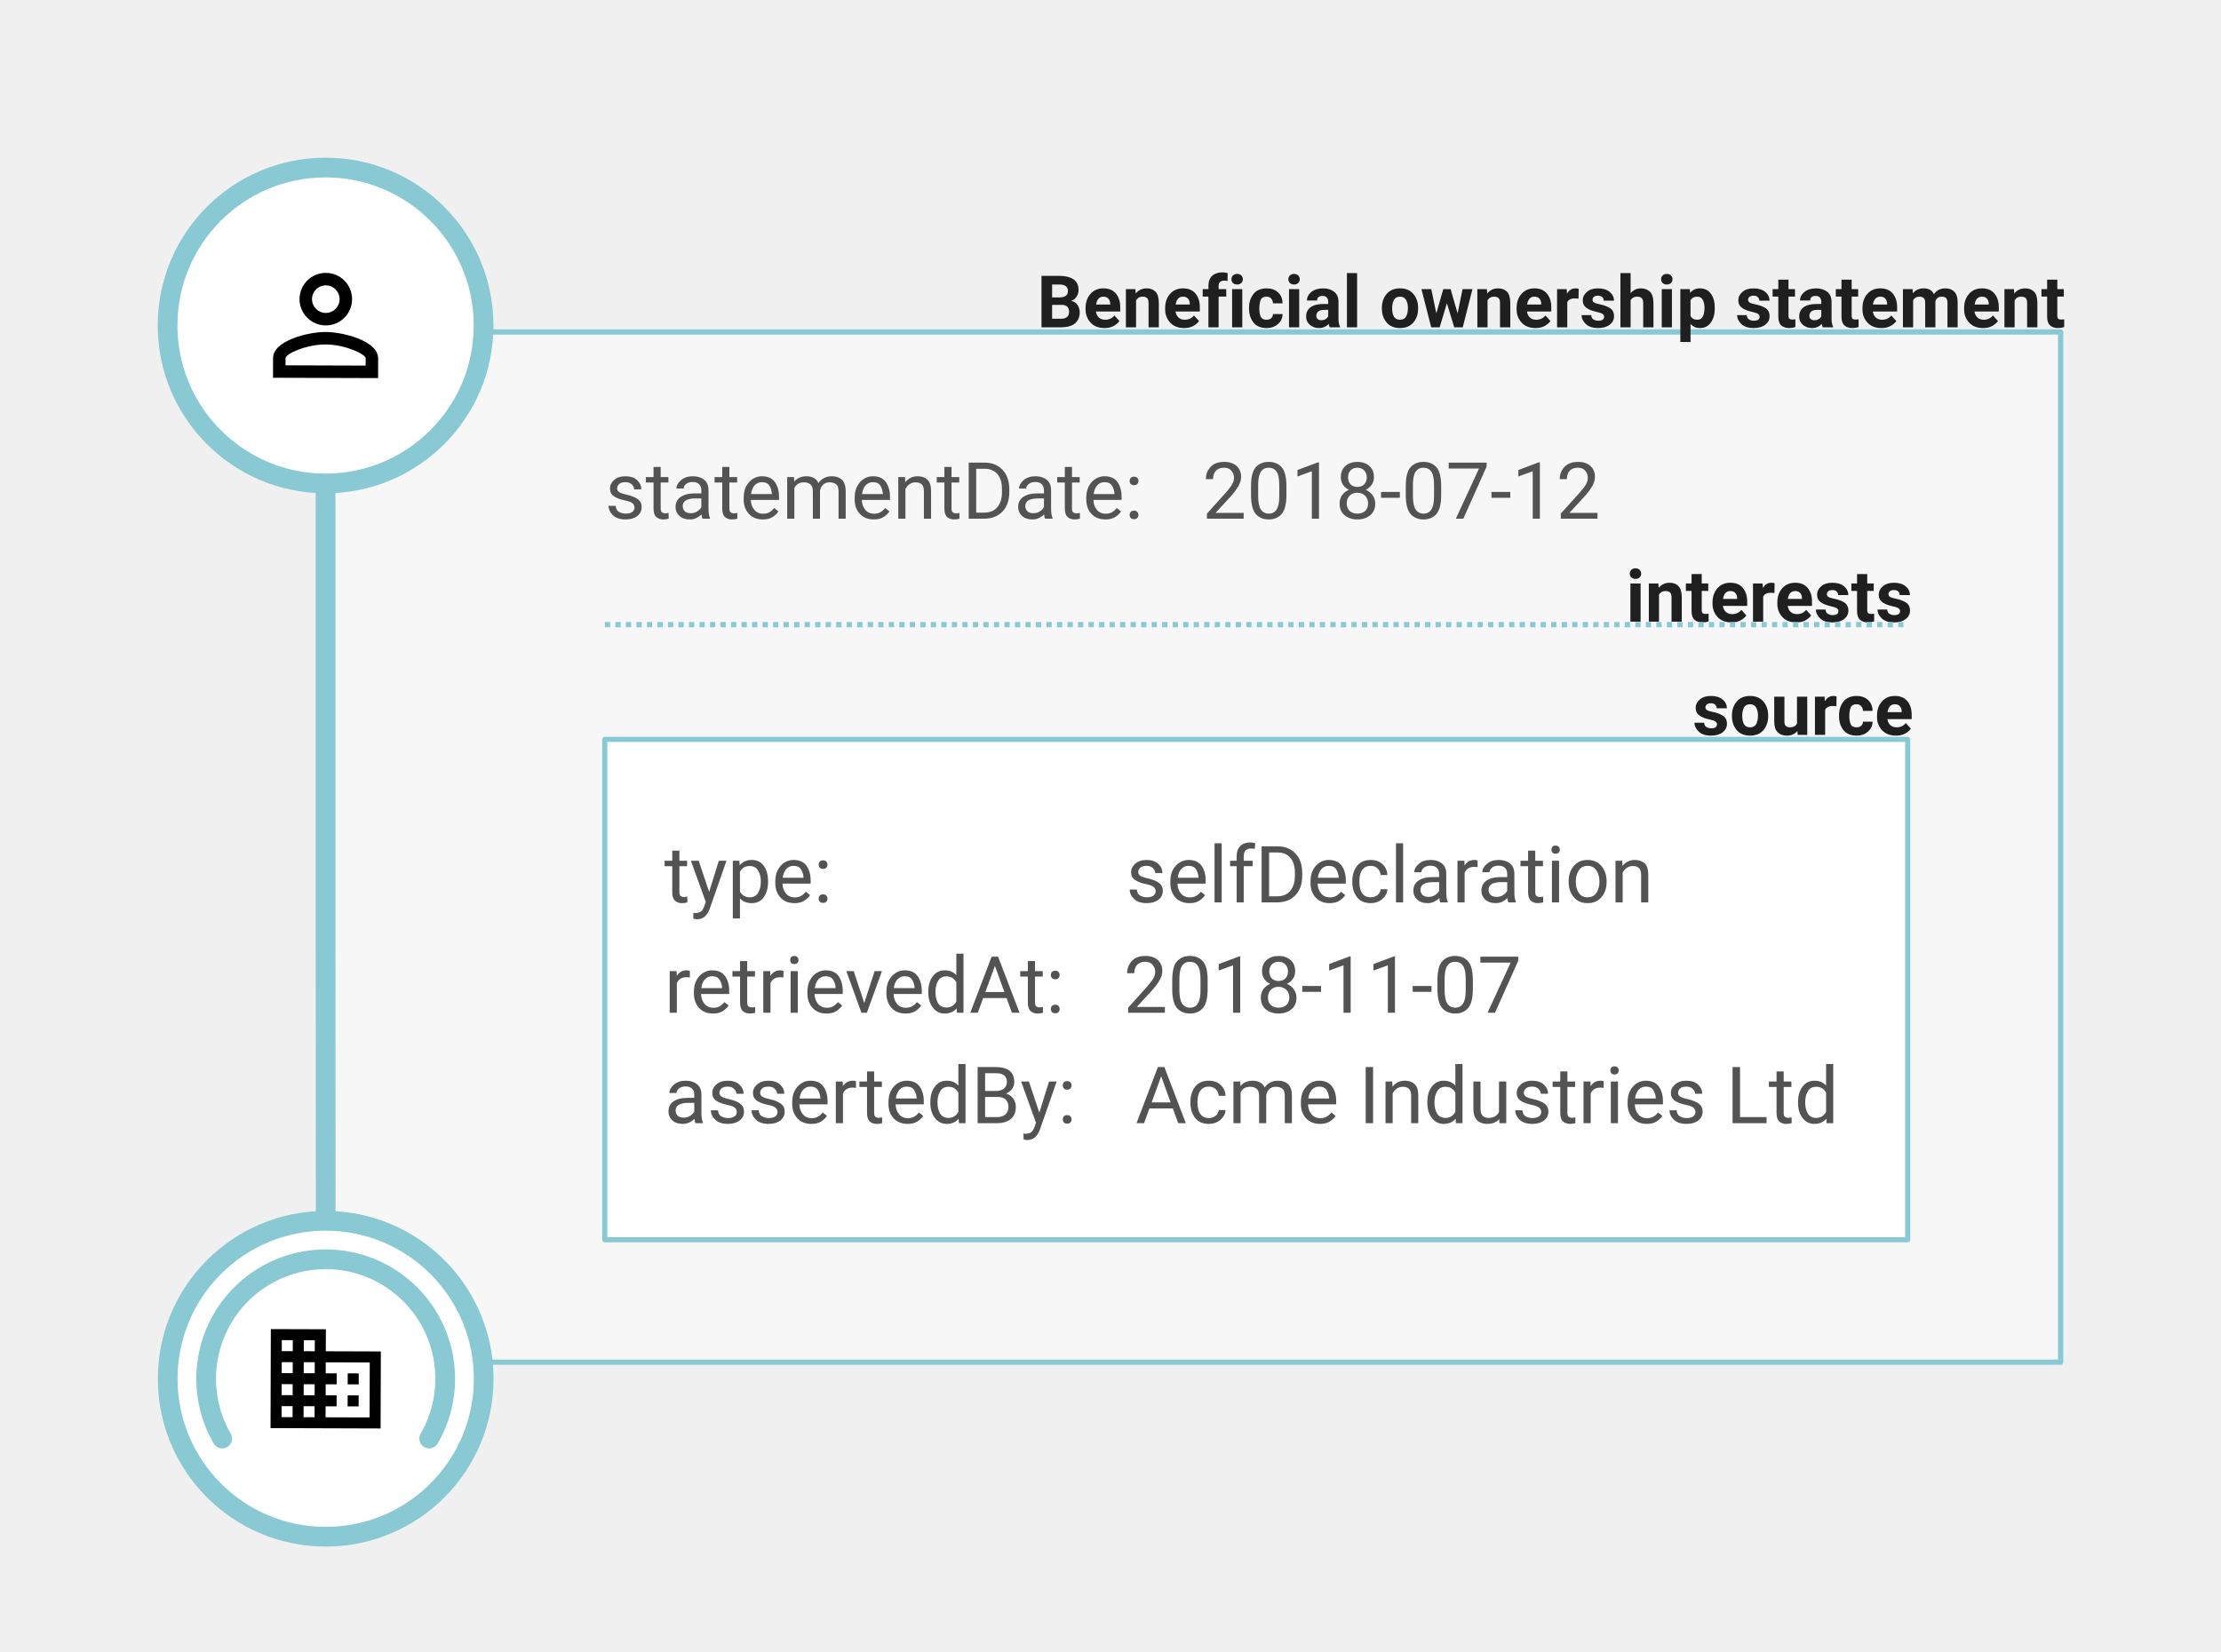
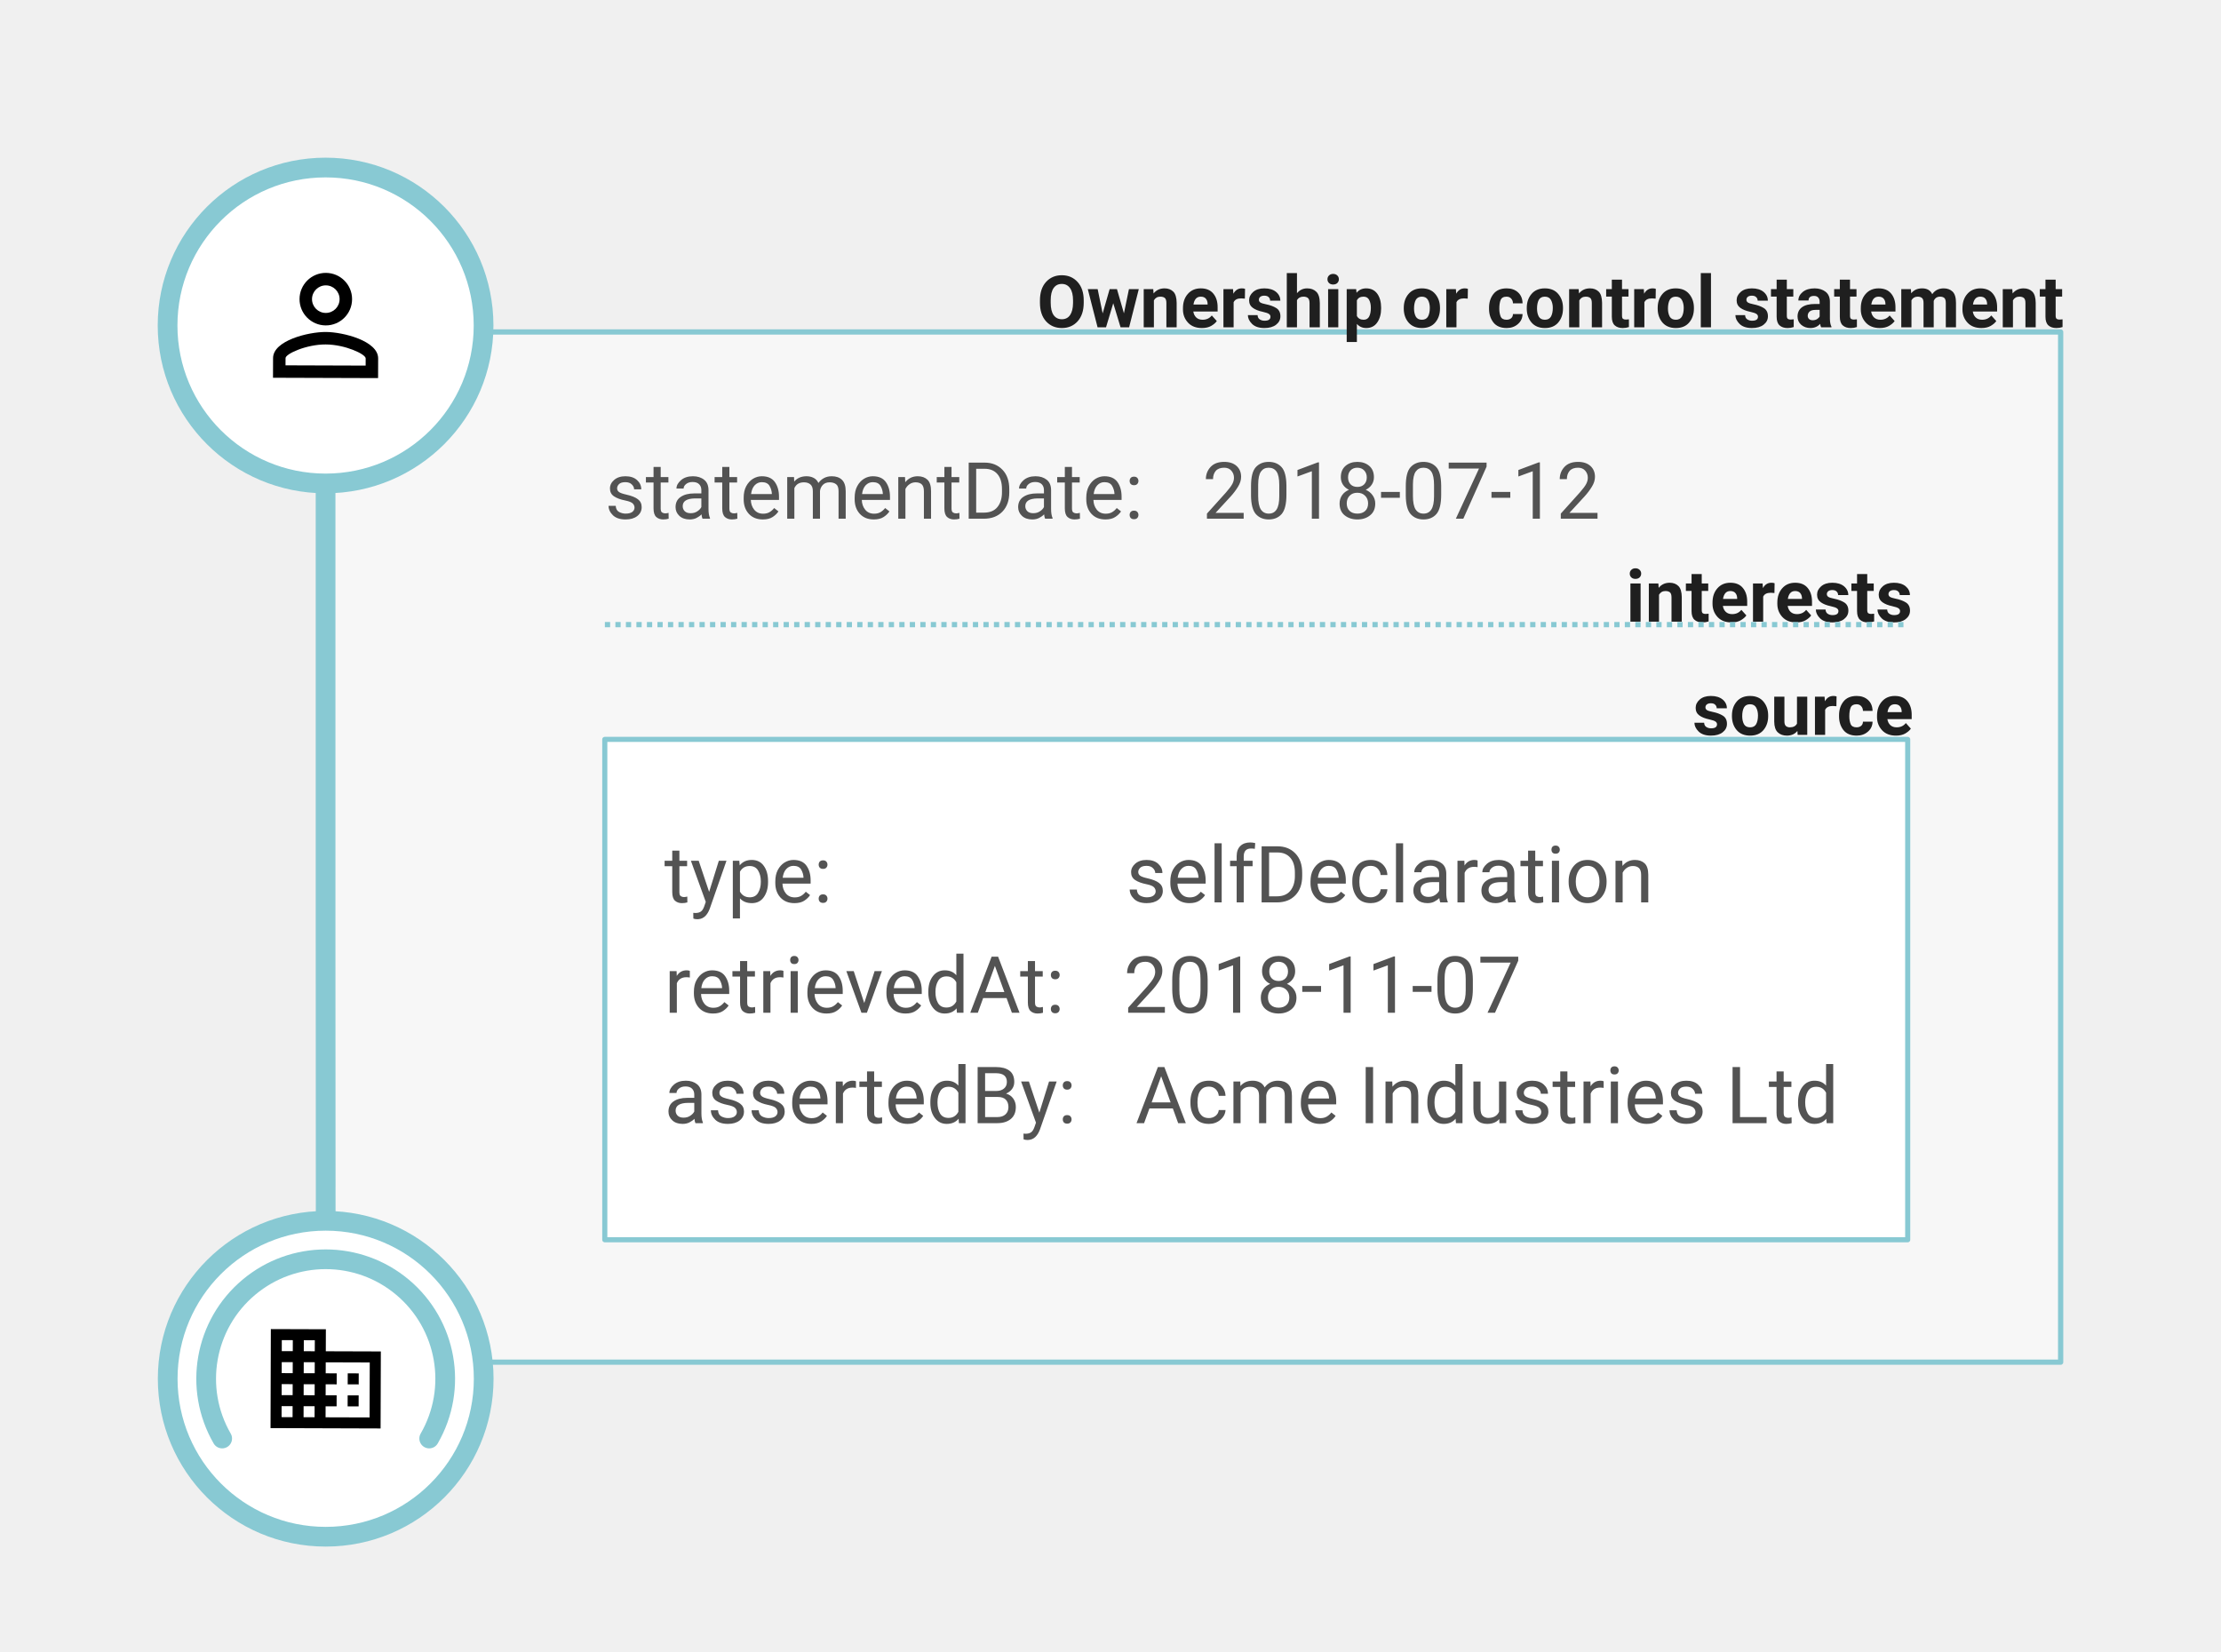
<svg xmlns="http://www.w3.org/2000/svg" id="Layer_1" data-name="Layer 1" viewBox="0 0 422.451 314.247" version="1.1" width="422.451" height="314.247">
  <defs id="defs3">
    <marker orient="auto" refY="0" refX="0" id="Arrow1Lend" style="overflow:visible">
      <path id="path4371" d="M 0,0 5,-5 -12.5,0 5,5 0,0 Z" style="fill:#00deb6;fill-opacity:1;fill-rule:evenodd;stroke:#00deb6;stroke-width:1pt;stroke-opacity:1" transform="matrix(-0.8,0,0,-0.8,-10,0)" />
    </marker>
    <marker orient="auto" refY="0" refX="0" id="Arrow1Mend" style="overflow:visible">
      <path id="path4377" d="M 0,0 5,-5 -12.5,0 5,5 0,0 Z" style="fill:#00deb6;fill-opacity:1;fill-rule:evenodd;stroke:#00deb6;stroke-width:1pt;stroke-opacity:1" transform="matrix(-0.4,0,0,-0.4,-4,0)" />
    </marker>
    <marker orient="auto" refY="0" refX="0" id="Arrow1Mstart" style="overflow:visible">
      <path id="path4374" d="M 0,0 5,-5 -12.5,0 5,5 0,0 Z" style="fill:#88c9d3;fill-opacity:1;fill-rule:evenodd;stroke:#88c9d3;stroke-width:1pt;stroke-opacity:1" transform="matrix(0.4,0,0,0.4,4,0)" />
    </marker>
    <style id="style5">.cls-1,.cls-10,.cls-11,.cls-7,.cls-8{fill:none;}.cls-1,.cls-11{stroke:#00deb6;}.cls-1,.cls-10,.cls-11,.cls-7{stroke-miterlimit:10;}.cls-2{fill:#00deb6;}.cls-3{font-size:16px;fill:#262737;}.cls-12,.cls-3{font-family:HKGrotesk-SemiBold, HK Grotesk;font-weight:700;}.cls-4{letter-spacing:-0.03em;}.cls-5{letter-spacing:-0.02em;}.cls-6{letter-spacing:0em;}.cls-7{stroke:#262737;}.cls-11,.cls-7{stroke-width:5px;}.cls-9{letter-spacing:-0.01em;}.cls-10{stroke:#e6e6e6;}.cls-12{font-size:12px;fill:gray;}.cls-13{letter-spacing:-0.03em;}.cls-14{letter-spacing:-0.01em;}.cls-15{letter-spacing:-0.02em;}.cls-16{letter-spacing:0em;}.cls-17{letter-spacing:0em;}.cls-18{letter-spacing:0em;}</style>
    <marker orient="auto" refY="0" refX="0" id="Arrow1Mstart-2" style="overflow:visible">
      <path id="path4374-0" d="M 0,0 5,-5 -12.5,0 5,5 0,0 Z" style="fill:#88c9d3;fill-opacity:1;fill-rule:evenodd;stroke:#88c9d3;stroke-width:1pt;stroke-opacity:1" transform="matrix(0.4,0,0,0.4,4,0)" />
    </marker>
    <clipPath id="p.1">
      <path style="clip-rule:evenodd" id="path3414" d="M 0,0 30,0 30,26 0,26 Z" />
    </clipPath>
    <clipPath id="p.2">
      <path style="clip-rule:evenodd" id="path3423" d="M 0,0 24,0 24,25 0,25 Z" />
    </clipPath>
    <clipPath id="p.1-3">
      <path style="clip-rule:evenodd" id="path3414-8" d="M 0,0 30,0 30,26 0,26 Z" />
    </clipPath>
    <clipPath id="p.1-3-0">
      <path style="clip-rule:evenodd" id="path3414-8-5" d="M 0,0 30,0 30,26 0,26 Z" />
    </clipPath>
    <clipPath id="p.2-5">
      <path style="clip-rule:evenodd" id="path3423-3" d="M 0,0 24,0 24,25 0,25 Z" />
    </clipPath>
    <clipPath id="p.1-9">
      <path style="clip-rule:evenodd" id="path3414-1" d="M 0,0 30,0 30,26 0,26 Z" />
    </clipPath>
    <marker orient="auto" refY="0" refX="0" id="Arrow1Mstart-2-5" style="overflow:visible">
      <path id="path4374-0-0" d="M 0,0 5,-5 -12.5,0 5,5 0,0 Z" style="fill:#00deb6;fill-opacity:1;fill-rule:evenodd;stroke:#00deb6;stroke-width:1pt;stroke-opacity:1" transform="matrix(0.4,0,0,0.4,4,0)" />
    </marker>
    <marker orient="auto" refY="0" refX="0" id="Arrow1Mstart-4" style="overflow:visible">
      <path id="path4374-9" d="M 0,0 5,-5 -12.5,0 5,5 0,0 Z" style="fill:#00deb6;fill-opacity:1;fill-rule:evenodd;stroke:#00deb6;stroke-width:1pt;stroke-opacity:1" transform="matrix(0.4,0,0,0.4,4,0)" />
    </marker>
    <marker orient="auto" refY="0" refX="0" id="Arrow1Mstart-2-9" style="overflow:visible">
      <path id="path4374-0-9" d="M 0,0 5,-5 -12.5,0 5,5 0,0 Z" style="fill:#88c9d3;fill-opacity:1;fill-rule:evenodd;stroke:#88c9d3;stroke-width:1pt;stroke-opacity:1" transform="matrix(0.4,0,0,0.4,4,0)" />
    </marker>
    <marker orient="auto" refY="0" refX="0" id="Arrow1Mstart-2-9-8" style="overflow:visible">
      <path id="path4374-0-9-9" d="M 0,0 5,-5 -12.5,0 5,5 0,0 Z" style="fill:#88c9d3;fill-opacity:1;fill-rule:evenodd;stroke:#88c9d3;stroke-width:1pt;stroke-opacity:1" transform="matrix(0.4,0,0,0.4,4,0)" />
    </marker>
  </defs>
  <rect style="fill:#f7f7f7;fill-opacity:1;stroke:#88c9d3;stroke-width:1;stroke-linecap:round;stroke-linejoin:round;stroke-miterlimit:10;stroke-dasharray:none;stroke-opacity:1" id="rect11772" width="330" height="196" x="61.951" y="63.161" />
  <circle class="cls-11" id="circle209-2-0-1" style="fill:#ffffff;fill-opacity:1;stroke:#88c9d3;stroke-width:3.75;stroke-linecap:round;stroke-miterlimit:8.5;stroke-dasharray:none;stroke-opacity:1" cx="61.949" cy="262.319" r="30.052" />
  <path class="cls-11" id="circle209-7-4" style="fill:none;stroke:#88c9d3;stroke-width:3.75;stroke-linecap:round;stroke-miterlimit:8.5;stroke-dasharray:none;stroke-opacity:1" d="m 42.26,273.687 a 22.735,22.735 0 0 1 5.075,-28.783 22.735,22.735 0 0 1 29.227,0 22.735,22.735 0 0 1 5.075,28.783" />
  <path class="cls-2" d="M 347.068,56.626 Z" id="path11-6" style="fill:#00deb6" />
  <path d="m 347.068,56.626 0,0 m 0,0 0,0 m 0,0 z m 0,0 z" id="path27-3" />
  <path class="cls-8" d="M 347.068,56.626 Z" id="path29-0" style="fill:none" />
  <path class="cls-8" d="M 347.068,56.626 Z" id="path41-6" style="fill:none" />
  <path d="m 347.068,56.626 z m 0,0 z m 0,0 z m 0,0 z m 0,0 z m 0,0 z m 0,0 z m 0,0 z m 0,0 z m 0,0 z m 0,0 z m 0,0 z" id="path43-0" />
  <path class="cls-10" d="m 347.068,56.626 0,0" id="path45-4" style="fill:none;stroke:#e6e6e6;stroke-miterlimit:10" />
  <path class="cls-10" d="m 347.068,56.626 0,0" id="path47-5" style="fill:none;stroke:#e6e6e6;stroke-miterlimit:10" />
  <path class="cls-10" d="m 347.068,56.626 0,0" id="path49-8" style="fill:none;stroke:#e6e6e6;stroke-miterlimit:10" />
  <path class="cls-10" d="m 347.068,56.626 0,0" id="path51-2" style="fill:none;stroke:#e6e6e6;stroke-miterlimit:10" />
  <path class="cls-10" d="m 347.068,56.626 0,0" id="path53-8" style="fill:none;stroke:#e6e6e6;stroke-miterlimit:10" />
  <path class="cls-10" d="m 347.068,56.626 0,0" id="path55-6" style="fill:none;stroke:#e6e6e6;stroke-miterlimit:10" />
  <path class="cls-10" d="m 347.068,56.626 0,0" id="path57-8" style="fill:none;stroke:#e6e6e6;stroke-miterlimit:10" />
  <path class="cls-10" d="m 347.068,56.626 0,0" id="path59-5" style="fill:none;stroke:#e6e6e6;stroke-miterlimit:10" />
  <path class="cls-10" d="m 347.068,56.626 0,0" id="path61-3" style="fill:none;stroke:#e6e6e6;stroke-miterlimit:10" />
  <path class="cls-10" d="m 347.068,56.626 0,0" id="path63-4" style="fill:none;stroke:#e6e6e6;stroke-miterlimit:10" />
  <path class="cls-10" d="m 347.068,56.626 0,0" id="path65-0" style="fill:none;stroke:#e6e6e6;stroke-miterlimit:10" />
  <path class="cls-10" d="m 347.068,56.626 0,0" id="path67-1" style="fill:none;stroke:#e6e6e6;stroke-miterlimit:10" />
  <path class="cls-10" d="m 347.068,56.626 0,0" id="path69-7" style="fill:none;stroke:#e6e6e6;stroke-miterlimit:10" />
  <path class="cls-10" d="m 347.068,56.626 0,0" id="path71-7" style="fill:none;stroke:#e6e6e6;stroke-miterlimit:10" />
  <path class="cls-10" d="m 347.068,56.626 0,0" id="path73-8" style="fill:none;stroke:#e6e6e6;stroke-miterlimit:10" />
  <path class="cls-10" d="m 347.068,56.626 0,0" id="path75-0" style="fill:none;stroke:#e6e6e6;stroke-miterlimit:10" />
  <path class="cls-10" d="m 347.068,56.626 0,0" id="path77-8" style="fill:none;stroke:#e6e6e6;stroke-miterlimit:10" />
  <path class="cls-11" d="m 347.068,56.626 0,0" id="path79-9" style="fill:none;stroke:#00deb6;stroke-width:5px;stroke-miterlimit:10" />
  <path class="cls-11" d="m 347.068,56.626 0,0" id="path85-7" style="fill:none;stroke:#00deb6;stroke-width:5px;stroke-miterlimit:10" />
  <path class="cls-11" d="m 347.068,56.626 0,0" id="path87-8" style="fill:none;stroke:#00deb6;stroke-width:5px;stroke-miterlimit:10" />
  <path class="cls-11" d="m 347.068,56.626 0,0" id="path89-3" style="fill:none;stroke:#00deb6;stroke-width:5px;stroke-miterlimit:10" />
  <path class="cls-11" d="m 347.068,56.626 0,0" id="path91-9" style="fill:none;stroke:#00deb6;stroke-width:5px;stroke-miterlimit:10" />
  <path class="cls-11" d="m 347.068,56.626 0,0" id="path93-7" style="fill:none;stroke:#00deb6;stroke-width:5px;stroke-miterlimit:10" />
  <path class="cls-11" d="m 347.068,56.626 0,0" id="path95-2" style="fill:none;stroke:#00deb6;stroke-width:5px;stroke-miterlimit:10" />
  <path class="cls-10" d="m 347.068,56.626 0,0" id="path97-5" style="fill:none;stroke:#e6e6e6;stroke-miterlimit:10" />
  <path class="cls-10" d="m 347.068,56.626 0,0" id="path99-0" style="fill:none;stroke:#e6e6e6;stroke-miterlimit:10" />
  <path class="cls-10" d="m 347.068,56.626 0,0" id="path101-2" style="fill:none;stroke:#e6e6e6;stroke-miterlimit:10" />
  <path class="cls-10" d="m 347.068,56.626 0,0" id="path103-4" style="fill:none;stroke:#e6e6e6;stroke-miterlimit:10" />
  <path class="cls-10" d="m 347.068,56.626 0,0" id="path105-8" style="fill:none;stroke:#e6e6e6;stroke-miterlimit:10" />
  <path class="cls-10" d="m 347.068,56.626 0,0" id="path107-0" style="fill:none;stroke:#e6e6e6;stroke-miterlimit:10" />
  <path class="cls-10" d="m 347.068,56.626 0,0" id="path109-6" style="fill:none;stroke:#e6e6e6;stroke-miterlimit:10" />
  <path class="cls-10" d="m 347.068,56.626 0,0" id="path111-2" style="fill:none;stroke:#e6e6e6;stroke-miterlimit:10" />
  <path class="cls-10" d="m 347.068,56.626 0,0" id="path113-6" style="fill:none;stroke:#e6e6e6;stroke-miterlimit:10" />
  <path class="cls-10" d="m 347.068,56.626 0,0" id="path115-5" style="fill:none;stroke:#e6e6e6;stroke-miterlimit:10" />
  <path class="cls-10" d="m 347.068,56.626 0,0" id="path117-6" style="fill:none;stroke:#e6e6e6;stroke-miterlimit:10" />
  <path class="cls-10" d="m 347.068,56.626 0,0" id="path119-6" style="fill:none;stroke:#e6e6e6;stroke-miterlimit:10" />
  <path class="cls-2" d="M 347.068,56.626 Z" id="path171-1" style="fill:#00deb6" />
  <path class="cls-2" d="M 347.068,56.626 Z" id="path197-3" style="fill:#00deb6" />
  <path class="cls-8" d="M 347.068,56.626 Z" id="path211-2" style="fill:none" />
  <path d="m 347.068,56.626 z m 0,0 z m 0,0 z m 0,0 z m 0,0 z m 0,0 z m 0,0 z m 0,0 z m 0,0 z m 0,0 z m 0,0 z m 0,0 z" id="path213-9" />
  <path id="path4516" d="m 61.97,257.087 0.013,-4.186 -10.466,-0.034 -0.059,18.838 20.932,0.068 0.048,-14.652 z m -6.32,12.539 -2.093,-0.007 0.006,-2.093 2.093,0.007 z m 0.013,-4.186 -2.093,-0.007 0.006,-2.093 2.093,0.007 z m 0.013,-4.186 -2.093,-0.007 0.006,-2.093 2.093,0.007 z m 0.013,-4.186 -2.093,-0.007 0.006,-2.093 2.093,0.007 z m 4.146,12.573 -2.093,-0.006 0.006,-2.095 2.093,0.007 z m 0.013,-4.186 -2.093,-0.006 0.006,-2.093 2.093,0.007 z m 0.013,-4.186 -2.093,-0.006 0.006,-2.093 2.093,0.007 z m 0.013,-4.186 -2.093,-0.006 0.007,-2.093 2.093,0.007 z m 10.426,12.593 -8.373,-0.025 0.006,-2.093 2.093,0.007 0.006,-2.093 -2.093,-0.006 0.006,-2.093 2.093,0.007 0.006,-2.093 -2.093,-0.006 0.006,-2.093 8.373,0.028 z m -2.066,-8.38 -2.093,-0.006 -0.007,2.093 2.093,0.007 z m -0.013,4.186 -2.093,-0.006 -0.007,2.093 2.093,0.007 z" />
  <circle class="cls-11" id="circle209-2-0-1-7" style="fill:#ffffff;fill-opacity:1;stroke:#88c9d3;stroke-width:3.75;stroke-linecap:round;stroke-miterlimit:8.5;stroke-dasharray:none;stroke-opacity:1" cx="61.927" cy="61.927" r="30.052" />
  <path style="fill:none;fill-rule:evenodd;stroke:#88c9d3;stroke-width:3.75;stroke-linecap:butt;stroke-linejoin:miter;stroke-miterlimit:8.5;stroke-dasharray:none;stroke-opacity:1" d="m 61.927,91.979 1.2e-5,85.868 0.023,54.42" id="path12354-2-8-1" />
  <path id="path5743" d="m 61.979,54.292 a 2.623,2.623 0 1 1 -2.632,2.614 2.623,2.623 0 0 1 2.632,-2.614 m -0.036,11.242 c 3.71,0.012 7.614,1.849 7.611,2.648 l -0.005,1.374 -15.24,-0.05 0.005,-1.374 c 0,-0.799 3.918,-2.611 7.629,-2.598 m 0.044,-13.616 a 4.997,4.997 0 1 0 4.981,5.013 4.995,4.995 0 0 0 -4.981,-5.013 z m -0.036,11.242 c -3.335,-0.011 -9.999,1.641 -10.011,4.964 l -0.012,3.747 19.986,0.064 0.013,-3.747 c 0.011,-3.322 -6.641,-5.017 -9.976,-5.028 z" />
  <rect style="fill:#ffffff;fill-opacity:1;stroke:#88c9d3;stroke-width:0.97;stroke-linecap:round;stroke-linejoin:round;stroke-miterlimit:10;stroke-dasharray:none;stroke-opacity:1" id="rect11772-8" width="247.824" height="95.199" x="115.035" y="140.672" />
  <text xml:space="preserve" style="font-style:normal;font-variant:normal;font-weight:normal;font-stretch:normal;font-size:15px;line-height:140%;font-family:Roboto;-inkscape-font-specification:'Roboto, Normal';text-align:start;letter-spacing:0px;word-spacing:0px;writing-mode:lr-tb;text-anchor:start;fill:#535353;fill-opacity:1;stroke:none;stroke-width:1px;stroke-linecap:butt;stroke-linejoin:miter;stroke-opacity:1" x="126.353" y="171.688" id="text14691">
    <tspan x="126.353" y="171.688" style="color:#000000;font-style:normal;font-variant:normal;font-weight:normal;font-stretch:normal;font-size:15px;line-height:140%;font-family:Roboto;-inkscape-font-specification:'Roboto, Normal';text-align:start;writing-mode:lr-tb;text-anchor:start;clip-rule:nonzero;display:inline;overflow:visible;visibility:visible;opacity:1;isolation:auto;mix-blend-mode:normal;color-interpolation:sRGB;color-interpolation-filters:linearRGB;solid-color:#000000;solid-opacity:1;fill:#535353;fill-opacity:1;fill-rule:nonzero;stroke:none;stroke-width:1px;stroke-linecap:butt;stroke-linejoin:miter;stroke-miterlimit:4;stroke-dasharray:none;stroke-dashoffset:0;stroke-opacity:1;color-rendering:auto;image-rendering:auto;shape-rendering:auto;text-rendering:auto;enable-background:accumulate" id="tspan9721">type:               selfDeclaration</tspan>
    <tspan x="126.353" y="192.688" style="color:#000000;font-style:normal;font-variant:normal;font-weight:normal;font-stretch:normal;font-size:15px;line-height:140%;font-family:Roboto;-inkscape-font-specification:'Roboto, Normal';text-align:start;writing-mode:lr-tb;text-anchor:start;clip-rule:nonzero;display:inline;overflow:visible;visibility:visible;opacity:1;isolation:auto;mix-blend-mode:normal;color-interpolation:sRGB;color-interpolation-filters:linearRGB;solid-color:#000000;solid-opacity:1;fill:#535353;fill-opacity:1;fill-rule:nonzero;stroke:none;stroke-width:1px;stroke-linecap:butt;stroke-linejoin:miter;stroke-miterlimit:4;stroke-dasharray:none;stroke-dashoffset:0;stroke-opacity:1;color-rendering:auto;image-rendering:auto;shape-rendering:auto;text-rendering:auto;enable-background:accumulate" id="tspan9725">retrievedAt:   2018-11-07</tspan>
    <tspan x="126.353" y="213.688" style="color:#000000;font-style:normal;font-variant:normal;font-weight:normal;font-stretch:normal;font-size:15px;line-height:140%;font-family:Roboto;-inkscape-font-specification:'Roboto, Normal';text-align:start;writing-mode:lr-tb;text-anchor:start;clip-rule:nonzero;display:inline;overflow:visible;visibility:visible;opacity:1;isolation:auto;mix-blend-mode:normal;color-interpolation:sRGB;color-interpolation-filters:linearRGB;solid-color:#000000;solid-opacity:1;fill:#535353;fill-opacity:1;fill-rule:nonzero;stroke:none;stroke-width:1px;stroke-linecap:butt;stroke-linejoin:miter;stroke-miterlimit:4;stroke-dasharray:none;stroke-dashoffset:0;stroke-opacity:1;color-rendering:auto;image-rendering:auto;shape-rendering:auto;text-rendering:auto;enable-background:accumulate" id="tspan10952">assertedBy:   Acme Industries Ltd</tspan>
  </text>
  <text class="cls-3" id="text31-0" style="font-style:normal;font-variant:normal;font-weight:bold;font-stretch:normal;font-size:13.75px;line-height:125%;font-family:Roboto;-inkscape-font-specification:'Roboto, Bold';text-align:start;writing-mode:lr-tb;text-anchor:start;fill:#ffffff;fill-opacity:1" x="310.919" y="139.816">
    <tspan x="321.919" y="139.816" id="tspan35-6" style="font-style:normal;font-variant:normal;font-weight:bold;font-stretch:normal;font-size:13.75px;line-height:125%;font-family:Roboto;-inkscape-font-specification:'Roboto, Bold';text-align:start;writing-mode:lr-tb;text-anchor:start;fill:#1f1f1f;fill-opacity:1">source</tspan>
  </text>
  <text id="text9873" y="62.268" x="197.225" style="font-style:normal;font-variant:normal;font-weight:bold;font-stretch:normal;font-size:13.75px;line-height:120%;font-family:Roboto;-inkscape-font-specification:'Roboto, Bold';text-align:start;letter-spacing:0px;word-spacing:0px;writing-mode:lr-tb;text-anchor:start;fill:#1f1f1f;fill-opacity:1;stroke:none;stroke-width:1px;stroke-linecap:butt;stroke-linejoin:miter;stroke-opacity:1" xml:space="preserve">
-     <tspan y="62.268" x="197.225" id="tspan9875">Beneficial ownership statement</tspan>
+     <tspan y="62.268" x="197.225" id="tspan9875">Ownership or control statement</tspan>
  </text>
  <text xml:space="preserve" style="font-style:normal;font-variant:normal;font-weight:normal;font-stretch:normal;font-size:15px;line-height:140%;font-family:Roboto;-inkscape-font-specification:'Roboto, Normal';text-align:start;letter-spacing:0px;word-spacing:0px;writing-mode:lr-tb;text-anchor:start;fill:#535353;fill-opacity:1;stroke:none;stroke-width:1px;stroke-linecap:butt;stroke-linejoin:miter;stroke-opacity:1" x="115.05" y="98.687" id="text14691-4">
    <tspan x="115.05" y="98.687" style="color:#000000;font-style:normal;font-variant:normal;font-weight:normal;font-stretch:normal;font-size:15px;line-height:140%;font-family:Roboto;-inkscape-font-specification:'Roboto, Normal';text-align:start;writing-mode:lr-tb;text-anchor:start;clip-rule:nonzero;display:inline;overflow:visible;visibility:visible;opacity:1;isolation:auto;mix-blend-mode:normal;color-interpolation:sRGB;color-interpolation-filters:linearRGB;solid-color:#000000;solid-opacity:1;fill:#535353;fill-opacity:1;fill-rule:nonzero;stroke:none;stroke-width:1px;stroke-linecap:butt;stroke-linejoin:miter;stroke-miterlimit:4;stroke-dasharray:none;stroke-dashoffset:0;stroke-opacity:1;color-rendering:auto;image-rendering:auto;shape-rendering:auto;text-rendering:auto;enable-background:accumulate" id="tspan9721-0">statementDate:   2018-07-12</tspan>
    <tspan x="115.05" y="119.687" style="color:#000000;font-style:normal;font-variant:normal;font-weight:normal;font-stretch:normal;font-size:15px;line-height:140%;font-family:Roboto;-inkscape-font-specification:'Roboto, Normal';text-align:start;writing-mode:lr-tb;text-anchor:start;clip-rule:nonzero;display:inline;overflow:visible;visibility:visible;opacity:1;isolation:auto;mix-blend-mode:normal;color-interpolation:sRGB;color-interpolation-filters:linearRGB;solid-color:#000000;solid-opacity:1;fill:#535353;fill-opacity:1;fill-rule:nonzero;stroke:none;stroke-width:1px;stroke-linecap:butt;stroke-linejoin:miter;stroke-miterlimit:4;stroke-dasharray:none;stroke-dashoffset:0;stroke-opacity:1;color-rendering:auto;image-rendering:auto;shape-rendering:auto;text-rendering:auto;enable-background:accumulate" id="tspan9725-6" />
  </text>
  <text class="cls-3" id="text31-0-9-1" style="font-style:normal;font-variant:normal;font-weight:bold;font-stretch:normal;font-size:13.75px;line-height:125%;font-family:Roboto;-inkscape-font-specification:'Roboto, Bold';text-align:start;writing-mode:lr-tb;text-anchor:start;fill:#ffffff;fill-opacity:1" x="298.257" y="118.276">
    <tspan x="309.257" y="118.276" id="tspan35-6-8-4" style="font-style:normal;font-variant:normal;font-weight:bold;font-stretch:normal;font-size:13.75px;line-height:125%;font-family:Roboto;-inkscape-font-specification:'Roboto, Bold';text-align:start;writing-mode:lr-tb;text-anchor:start;fill:#1f1f1f;fill-opacity:1">interests</tspan>
  </text>
  <path style="fill:none;fill-rule:evenodd;stroke:#88c9d3;stroke-width:1;stroke-linecap:butt;stroke-linejoin:miter;stroke-miterlimit:4;stroke-dasharray:1, 1;stroke-dashoffset:0;stroke-opacity:1" d="m 115.05,118.84 247.794,0" id="path9962" />
</svg>
